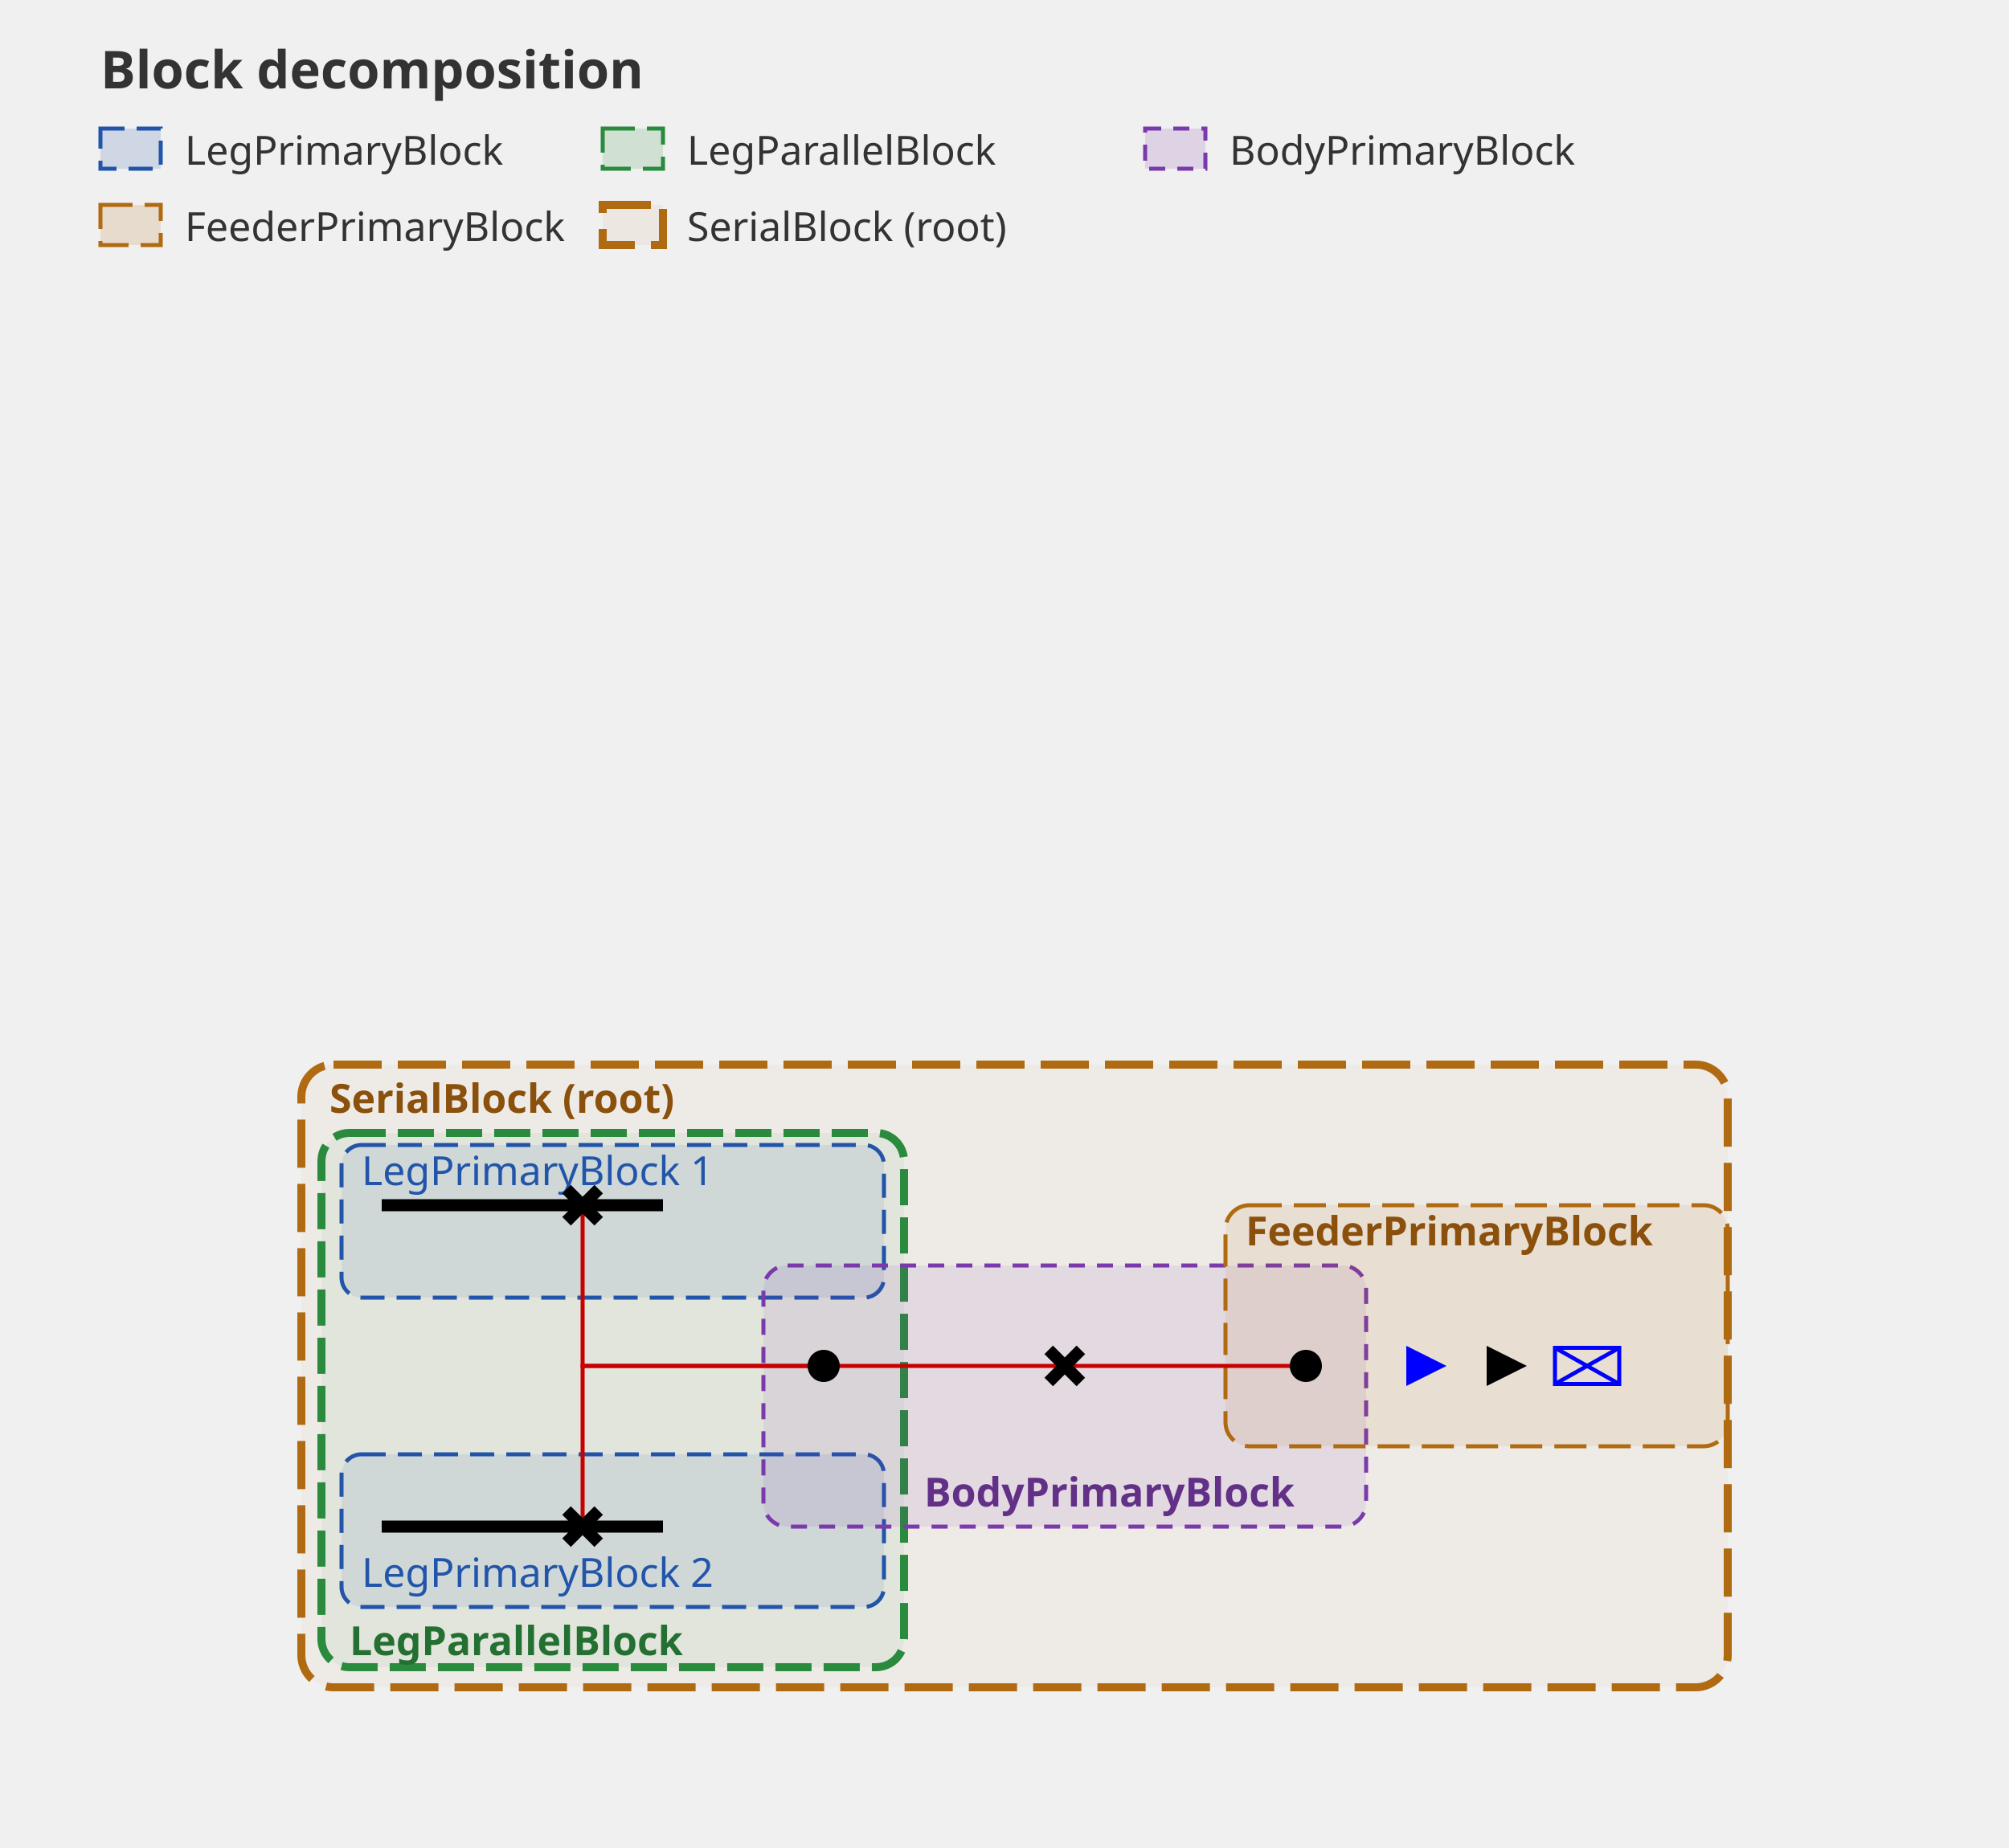
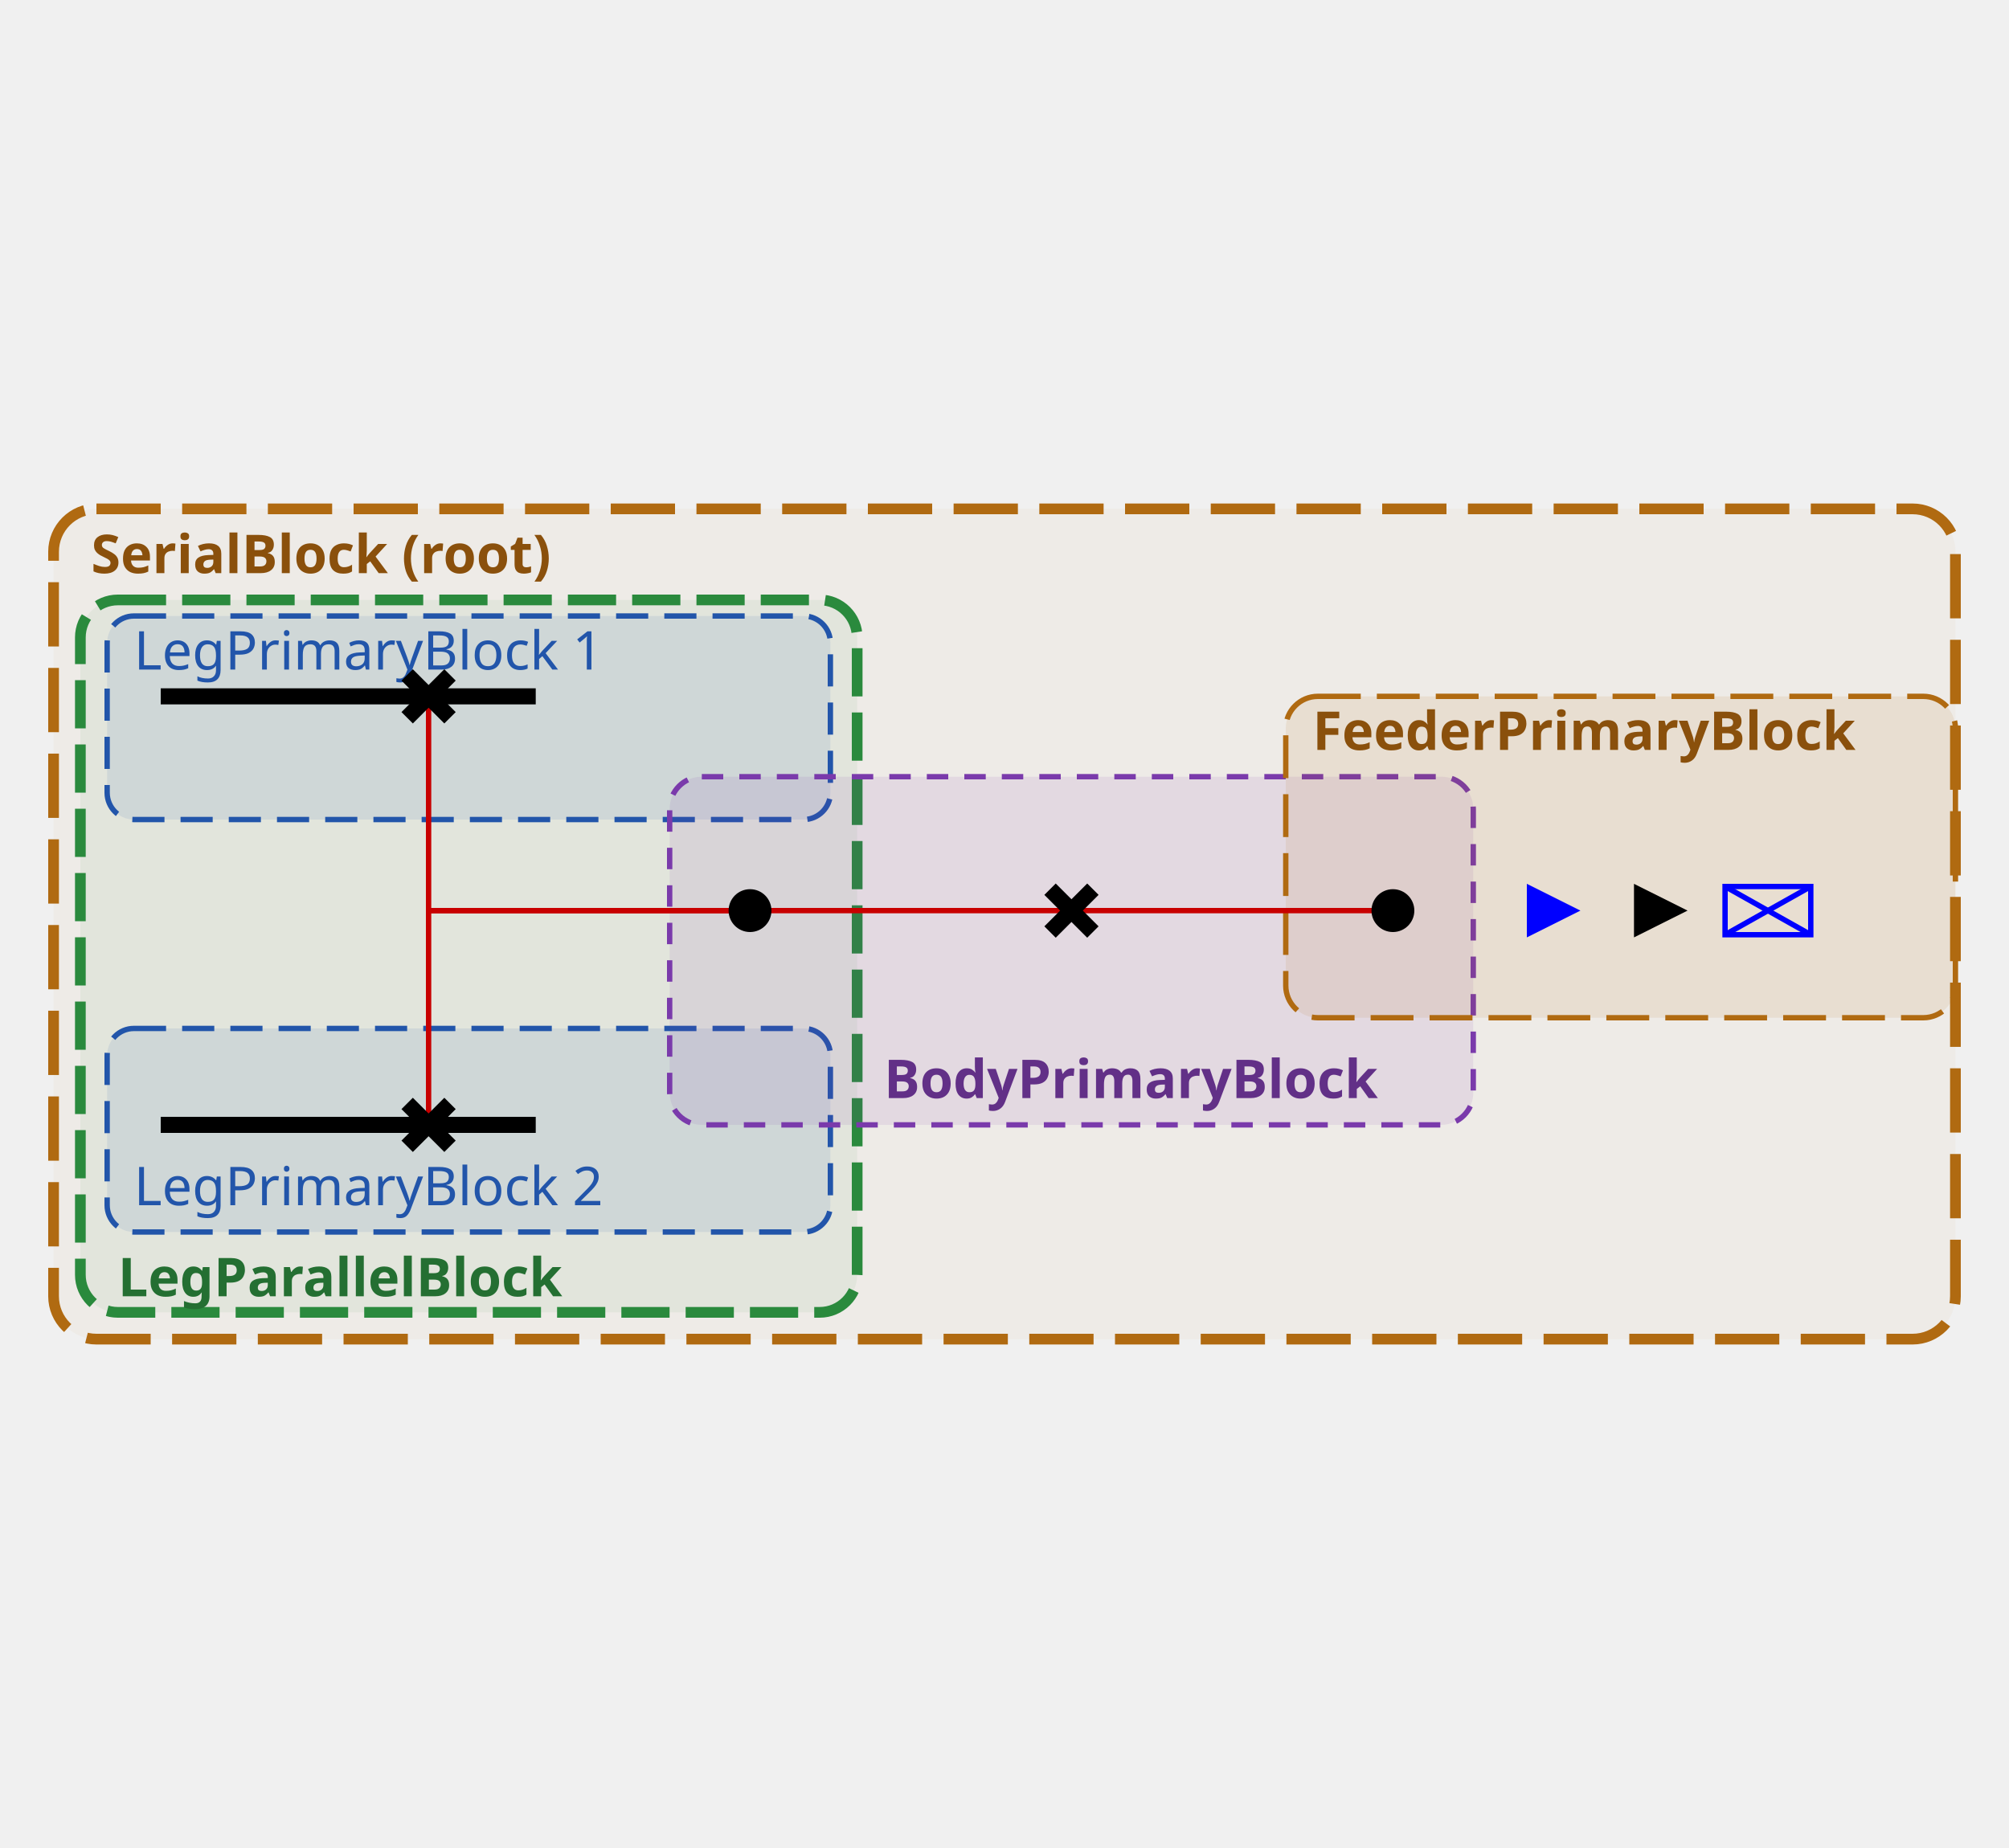
- <svg xmlns="http://www.w3.org/2000/svg" height="460.0" viewBox="0 0 500.0 460.0" width="500.0">
+ <svg xmlns="http://www.w3.org/2000/svg" height="460.0" viewBox="65 255 375.0 175.0" width="500.0">
  <style>/* ----------------------------------------------------------------------- */
/* File: tautologies.css ------------------------------------------------- */
.sld-out .sld-arrow-in {visibility: hidden}
.sld-in .sld-arrow-out {visibility: hidden}
.sld-closed .sld-sw-open {visibility: hidden}
.sld-open .sld-sw-closed {visibility: hidden}
.sld-hidden-node {visibility: hidden}
.sld-top-feeder .sld-label {dominant-baseline: auto}
.sld-bottom-feeder .sld-label {dominant-baseline: hanging}
.sld-active-power .sld-label {dominant-baseline: mathematical}
.sld-reactive-power .sld-label {dominant-baseline: mathematical}
.sld-current .sld-label {dominant-baseline: mathematical}
.sld-current-value .sld-label {dominant-baseline: mathematical}
.sld-permanent-limit-percentage .sld-label {dominant-baseline: mathematical}
/* ----------------------------------------------------------------------- */
/* File: topologicalBaseVoltages.css ------------------------------------- */
.sld-disconnected {--sld-vl-color: #808080}
.sld-vl300to500.sld-bus-0 {--sld-vl-color: #FF0000}
.sld-vl300to500.sld-bus-1 {--sld-vl-color: #7F6C00}
.sld-vl300to500.sld-bus-2 {--sld-vl-color: #F6B2FF}
.sld-vl300to500.sld-bus-3 {--sld-vl-color: #996700}
.sld-vl300to500.sld-bus-4 {--sld-vl-color: #FF85EB}
.sld-vl300to500.sld-bus-5 {--sld-vl-color: #B25B00}
.sld-vl300to500.sld-bus-6 {--sld-vl-color: #FF59B5}
.sld-vl300to500.sld-bus-7 {--sld-vl-color: #CC4400}
.sld-vl300to500.sld-bus-8 {--sld-vl-color: #FF2C67}
.sld-vl300to500.sld-bus-9 {--sld-vl-color: #E52600}
.sld-vl180to300.sld-bus-0 {--sld-vl-color: #218B21}
.sld-vl180to300.sld-bus-1 {--sld-vl-color: #0D4940}
.sld-vl180to300.sld-bus-2 {--sld-vl-color: #DFDAB9}
.sld-vl180to300.sld-bus-3 {--sld-vl-color: #105640}
.sld-vl180to300.sld-bus-4 {--sld-vl-color: #C2CB92}
.sld-vl180to300.sld-bus-5 {--sld-vl-color: #14643C}
.sld-vl180to300.sld-bus-6 {--sld-vl-color: #95B66B}
.sld-vl180to300.sld-bus-7 {--sld-vl-color: #187036}
.sld-vl180to300.sld-bus-8 {--sld-vl-color: #5FA046}
.sld-vl180to300.sld-bus-9 {--sld-vl-color: #1C7E2D}
.sld-vl120to180.sld-bus-0 {--sld-vl-color: #00AFAE}
.sld-vl120to180.sld-bus-1 {--sld-vl-color: #000D58}
.sld-vl120to180.sld-bus-2 {--sld-vl-color: #B8E7B2}
.sld-vl120to180.sld-bus-3 {--sld-vl-color: #002169}
.sld-vl120to180.sld-bus-4 {--sld-vl-color: #85D993}
.sld-vl120to180.sld-bus-5 {--sld-vl-color: #003C7B}
.sld-vl120to180.sld-bus-6 {--sld-vl-color: #59CB8B}
.sld-vl120to180.sld-bus-7 {--sld-vl-color: #005C8C}
.sld-vl120to180.sld-bus-8 {--sld-vl-color: #2CBD94}
.sld-vl120to180.sld-bus-9 {--sld-vl-color: #00839E}
.sld-vl70to120.sld-bus-0 {--sld-vl-color: #CC5500}
.sld-vl70to120.sld-bus-1 {--sld-vl-color: #4A6600}
.sld-vl70to120.sld-bus-2 {--sld-vl-color: #EFB2DD}
.sld-vl70to120.sld-bus-3 {--sld-vl-color: #6E7A00}
.sld-vl70to120.sld-bus-4 {--sld-vl-color: #E685AE}
.sld-vl70to120.sld-bus-5 {--sld-vl-color: #8E8400}
.sld-vl70to120.sld-bus-6 {--sld-vl-color: #DD596B}
.sld-vl70to120.sld-bus-7 {--sld-vl-color: #A37B00}
.sld-vl70to120.sld-bus-8 {--sld-vl-color: #D4432C}
.sld-vl70to120.sld-bus-9 {--sld-vl-color: #B76B00}
.sld-vl50to70.sld-bus-0 {--sld-vl-color: #A020EF}
.sld-vl50to70.sld-bus-1 {--sld-vl-color: #7F0848}
.sld-vl50to70.sld-bus-2 {--sld-vl-color: #B7DBFE}
.sld-vl50to70.sld-bus-3 {--sld-vl-color: #960C6D}
.sld-vl50to70.sld-bus-4 {--sld-vl-color: #8DA6FE}
.sld-vl50to70.sld-bus-5 {--sld-vl-color: #AD109A}
.sld-vl50to70.sld-bus-6 {--sld-vl-color: #6F66FB}
.sld-vl50to70.sld-bus-7 {--sld-vl-color: #BC14C4}
.sld-vl50to70.sld-bus-8 {--sld-vl-color: #7F42F6}
.sld-vl50to70.sld-bus-9 {--sld-vl-color: #B11AD9}
.sld-vl30to50.sld-bus-0 {--sld-vl-color: #FF8290}
.sld-vl30to50.sld-bus-1 {--sld-vl-color: #7F6F41}
.sld-vl30to50.sld-bus-2 {--sld-vl-color: #F6D9FF}
.sld-vl30to50.sld-bus-3 {--sld-vl-color: #99784E}
.sld-vl30to50.sld-bus-4 {--sld-vl-color: #FFC3FB}
.sld-vl30to50.sld-bus-5 {--sld-vl-color: #B27D5B}
.sld-vl30to50.sld-bus-6 {--sld-vl-color: #FFADE3}
.sld-vl30to50.sld-bus-7 {--sld-vl-color: #CC7E68}
.sld-vl30to50.sld-bus-8 {--sld-vl-color: #FF97BF}
.sld-vl30to50.sld-bus-9 {--sld-vl-color: #E57B75}
.sld-vl0to30.sld-bus-0 {--sld-vl-color: #AAAE27}
.sld-vl0to30.sld-bus-1 {--sld-vl-color: #195B0F}
.sld-vl0to30.sld-bus-2 {--sld-vl-color: #EABABE}
.sld-vl0to30.sld-bus-3 {--sld-vl-color: #2D6C13}
.sld-vl0to30.sld-bus-4 {--sld-vl-color: #DDA193}
.sld-vl0to30.sld-bus-5 {--sld-vl-color: #477D17}
.sld-vl0to30.sld-bus-6 {--sld-vl-color: #CE9A6E}
.sld-vl0to30.sld-bus-7 {--sld-vl-color: #648D1C}
.sld-vl0to30.sld-bus-8 {--sld-vl-color: #BEA04A}
.sld-vl0to30.sld-bus-9 {--sld-vl-color: #869D22}
/* ----------------------------------------------------------------------- */
/* File : highlightLineStates.css ---------------------------------------- */
.sld-wire.sld-feeder-disconnected {stroke: black}
.sld-wire.sld-feeder-connected-disconnected {stroke-dasharray: 3,3}
.sld-wire.sld-feeder-disconnected-connected {stroke: black; stroke-dasharray: 3,3}
.sld-busbar-section.sld-bus-disconnected {stroke-dasharray: 3,3}
/* ----------------------------------------------------------------------- */
/* File : components.css ------------------------------------------------- */
/* Stroke black */
.sld-disconnector {stroke-width: 3; stroke: black; fill: none}
/* Stroke blue */
.sld-breaker {stroke-width: 2; stroke: blue; fill:white}
.sld-load-break-switch {stroke: blue; fill: white}
/* Stroke --sld-vl-color with fallback black */
.sld-bus-connection {fill: var(--sld-vl-color, black)}
.sld-cell-shape-flat .sld-bus-connection {visibility: hidden}
.sld-busbar-section {stroke: var(--sld-vl-color, black); stroke-width: 3; fill: none}
/* Stroke --sld-vl-color with fallback red */
.sld-wire {stroke: var(--sld-vl-color, #c80000); fill: none}
.sld-wire.sld-boundary-line {stroke-width: 2px}
.sld-wire.sld-tie-line {stroke-width: 2px}
/* Stroke --sld-vl-color with fallback blue */
.sld-load {stroke: var(--sld-vl-color, blue); fill: none}
.sld-battery {stroke: var(--sld-vl-color, blue); fill: none}
.sld-generator {stroke: var(--sld-vl-color, blue); fill: none}
.sld-two-wt {stroke: var(--sld-vl-color, blue); fill: none}
.sld-three-wt {stroke: var(--sld-vl-color, blue); fill: none}
.sld-winding {stroke: var(--sld-vl-color, blue); fill: none}
.sld-capacitor {stroke: var(--sld-vl-color, blue); fill: none}
.sld-inductor {stroke: var(--sld-vl-color, blue); fill: none}
.sld-pst {stroke: var(--sld-vl-color, blue); fill: none}
.sld-pst-arrow {stroke: black; fill: none}
.sld-svc {stroke: var(--sld-vl-color, blue); fill: none}
.sld-vsc {stroke: var(--sld-vl-color, blue); font-size: 7.43px; fill: none}
.sld-lcc {stroke: var(--sld-vl-color, blue); font-size: 7.43px; fill: none}
.sld-ground {stroke: var(--sld-vl-color, blue); fill: none}
/* Stroke none &amp; fill: --sld-vl-color */
.sld-node-infos {stroke: none; fill: var(--sld-vl-color, black)}
/* Stroke none &amp; fill: black */
.sld-node {stroke: none; fill: black}
.sld-flash {stroke: none; fill: black}
.sld-lock {stroke: none; fill: black}
.sld-unknown {stroke: none; fill: black}
/* Fonts */
.sld-label {stroke: none; fill: black; font: 8px serif}
.sld-bus-legend-info {font: 10px serif}
.sld-graph-label {font: 12px serif}
/* Specific */
.sld-grid {stroke: #003700; stroke-dasharray: 1,10}
.sld-feeder-info.sld-active-power {fill:black}
.sld-feeder-info.sld-reactive-power {fill:blue}
.sld-feeder-info.sld-current {fill:purple}
.sld-frame {fill: var(--sld-background-color, transparent)}
/* Stroke maroon for fictitious switch */
.sld-breaker.sld-fictitious {stroke: maroon}
.sld-disconnector.sld-fictitious {stroke: maroon}
.sld-load-break-switch.sld-fictitious {stroke: maroon}
.sld-busbar-section.sld-fictitious {stroke: var(--sld-vl-color, #c80000); stroke-width: 1}
/* ground disconnector specific */
.sld-ground-disconnection-attach {stroke: var(--sld-vl-color, #c80000); fill: none}
.sld-open .sld-ground-disconnection-ground {stroke: black; fill: none}
.sld-closed .sld-ground-disconnection-ground {stroke: var(--sld-vl-color, #c80000); fill: none}
.sld-ground-disconnection .sld-sw-open {stroke: black; fill: none}
.sld-ground-disconnection .sld-sw-closed {stroke: black; fill: none}
</style>
  <rect class="sld-frame" height="100%" width="100%" />
  <g id="block-zones" font-family="sans-serif" font-size="10" pointer-events="none">
-     <text x="25" y="22" font-size="13" font-weight="bold" fill="#333333">Block decomposition</text>
-     <rect x="25" y="32" width="15" height="10" fill="#2255aa" fill-opacity="0.16" stroke="#2255aa" stroke-dasharray="6 3" />
-     <text x="46" y="41" fill="#333333">LegPrimaryBlock</text>
-     <rect x="150" y="32" width="15" height="10" fill="#2a8a3d" fill-opacity="0.16" stroke="#2a8a3d" stroke-dasharray="8 3" />
-     <text x="171" y="41" fill="#333333">LegParallelBlock</text>
-     <rect x="285" y="32" width="15" height="10" fill="#7a3aab" fill-opacity="0.16" stroke="#7a3aab" stroke-dasharray="4 3" />
-     <text x="306" y="41" fill="#333333">BodyPrimaryBlock</text>
-     <rect x="25" y="51" width="15" height="10" fill="#b06a11" fill-opacity="0.16" stroke="#b06a11" stroke-dasharray="8 3" />
-     <text x="46" y="60" fill="#333333">FeederPrimaryBlock</text>
-     <rect x="150" y="51" width="15" height="10" fill="#b06a11" fill-opacity="0.07" stroke="#b06a11" stroke-width="2" stroke-dasharray="12 4" />
-     <text x="171" y="60" fill="#333333">SerialBlock (root)</text>
    <rect x="75" y="265" width="355" height="155" rx="8" fill="#b06a11" fill-opacity="0.04" stroke="#b06a11" stroke-width="2" stroke-dasharray="12 4" />
    <text x="82" y="277" fill="#8a500c" font-weight="bold">SerialBlock (root)</text>
    <rect x="80" y="282" width="145" height="133" rx="7" fill="#2a8a3d" fill-opacity="0.06" stroke="#2a8a3d" stroke-width="2" stroke-dasharray="9 3" />
    <text x="87" y="412" fill="#246f32" font-weight="bold">LegParallelBlock</text>
    <rect x="85" y="285" width="135" height="38" rx="5" fill="#2255aa" fill-opacity="0.10" stroke="#2255aa" stroke-dasharray="6 3" />
    <text x="90" y="295" fill="#2255aa">LegPrimaryBlock 1</text>
    <rect x="85" y="362" width="135" height="38" rx="5" fill="#2255aa" fill-opacity="0.10" stroke="#2255aa" stroke-dasharray="6 3" />
    <text x="90" y="395" fill="#2255aa">LegPrimaryBlock 2</text>
    <rect x="190" y="315" width="150" height="65" rx="6" fill="#7a3aab" fill-opacity="0.10" stroke="#7a3aab" stroke-dasharray="4 3" />
    <text x="230" y="375" fill="#623087" font-weight="bold">BodyPrimaryBlock</text>
    <rect x="305" y="300" width="125" height="60" rx="6" fill="#b06a11" fill-opacity="0.10" stroke="#b06a11" stroke-dasharray="8 3" />
    <text x="310" y="310" fill="#8a500c" font-weight="bold">FeederPrimaryBlock</text>
  </g>
  <g>
    <g class="sld-voltage-level" id="idVL">
      <g class="sld-busbar-section sld-vl300to500 sld-bus-0" id="idBUS1" transform="translate(95.0,300.0)">
        <line x1="0" x2="70.0" y1="0" y2="0" />
      </g>
      <g class="sld-busbar-section sld-vl300to500 sld-bus-0" id="idBUS2" transform="translate(95.0,380.0)">
        <line x1="0" x2="70.0" y1="0" y2="0" />
      </g>
      <g class="sld-extern-cell sld-cell-direction-top" id="idEXTERN_32_0">
        <g class="sld-wire sld-vl300to500 sld-bus-0" id="_95_VL_95_SWITCH_95_A1_95_INTERNAL_95_VL_95_2">
          <polyline points="145.0,300.0,145.0,340.0,205.0,340.0" />
        </g>
        <g class="sld-wire sld-vl300to500 sld-bus-0" id="_95_VL_95_SWITCH_95_A2_95_INTERNAL_95_VL_95_2">
          <polyline points="145.0,380.0,145.0,340.0,205.0,340.0" />
        </g>
        <g class="sld-wire sld-vl300to500 sld-bus-0" id="_95_VL_95_INTERNAL_95_VL_95_2_95_SWITCH_95_B">
          <polyline points="205.0,340.0,265.0,340.0" />
        </g>
        <g class="sld-wire sld-vl300to500 sld-bus-0" id="_95_VL_95_SWITCH_95_B_95_INTERNAL_95_VL_95_FEEDER">
          <polyline points="265.0,340.0,325.0,340.0" />
        </g>
        <g class="sld-wire sld-vl300to500 sld-bus-0" id="_95_VL_95_INTERNAL_95_VL_95_FEEDER_95_FEEDER">
          <polyline points="325.0,340.0,395.0,340.0,395.0" />
        </g>
        <g class="sld-feeder-info sld-in sld-active-power" id="idFEEDER_95_ARROW_95_ACTIVE" transform="matrix(0.0,-1.0,1.0,0.0,370.0,345.0)">
          <polygon class="sld-arrow-out" points="5,0 10,10 0,10" />
          <polygon class="sld-arrow-in" points="0,0 10,0 5,10" />
        </g>
        <g class="sld-feeder-info sld-in sld-reactive-power" id="idFEEDER_95_ARROW_95_REACTIVE" transform="matrix(0.0,-1.0,1.0,0.0,350.0,345.0)">
          <polygon class="sld-arrow-out" points="5,0 10,10 0,10" />
          <polygon class="sld-arrow-in" points="0,0 10,0 5,10" />
        </g>
        <g class="sld-disconnector sld-closed sld-vl300to500 sld-bus-0" id="idSWITCH_95_A1" transform="translate(141.0,296.0)">
          <path class="sld-sw-closed" d="M0,0 8,8 M8,0 0,8" />
          <path class="sld-sw-open" d="M8,0 0,8" />
        </g>
        <g class="sld-node sld-fictitious sld-vl300to500 sld-bus-0" id="idINTERNAL_95_VL_95_2" transform="translate(201.0,336.0)">
          <circle cx="4" cy="4" r="4" />
        </g>
        <g class="sld-disconnector sld-closed sld-vl300to500 sld-bus-0" id="idSWITCH_95_A2" transform="translate(141.0,376.0)">
          <path class="sld-sw-closed" d="M0,0 8,8 M8,0 0,8" />
          <path class="sld-sw-open" d="M8,0 0,8" />
        </g>
        <g class="sld-disconnector sld-closed sld-vl300to500 sld-bus-0" id="idSWITCH_95_B" transform="translate(261.0,336.0)">
          <path class="sld-sw-closed" d="M0,0 8,8 M8,0 0,8" />
          <path class="sld-sw-open" d="M8,0 0,8" />
        </g>
        <g class="sld-node sld-fictitious sld-vl300to500 sld-bus-0" id="idINTERNAL_95_VL_95_FEEDER" transform="translate(321.0,336.0)">
          <circle cx="4" cy="4" r="4" />
        </g>
        <g class="sld-load sld-top-feeder sld-vl300to500 sld-bus-0" id="idFEEDER" transform="translate(387.0,335.5)">
          <rect height="9" width="16" />
          <line x1="0" x2="16" y1="0" y2="9" />
          <line x1="16" x2="0" y1="0" y2="9" />
        </g>
      </g>
    </g>
  </g>
</svg>
